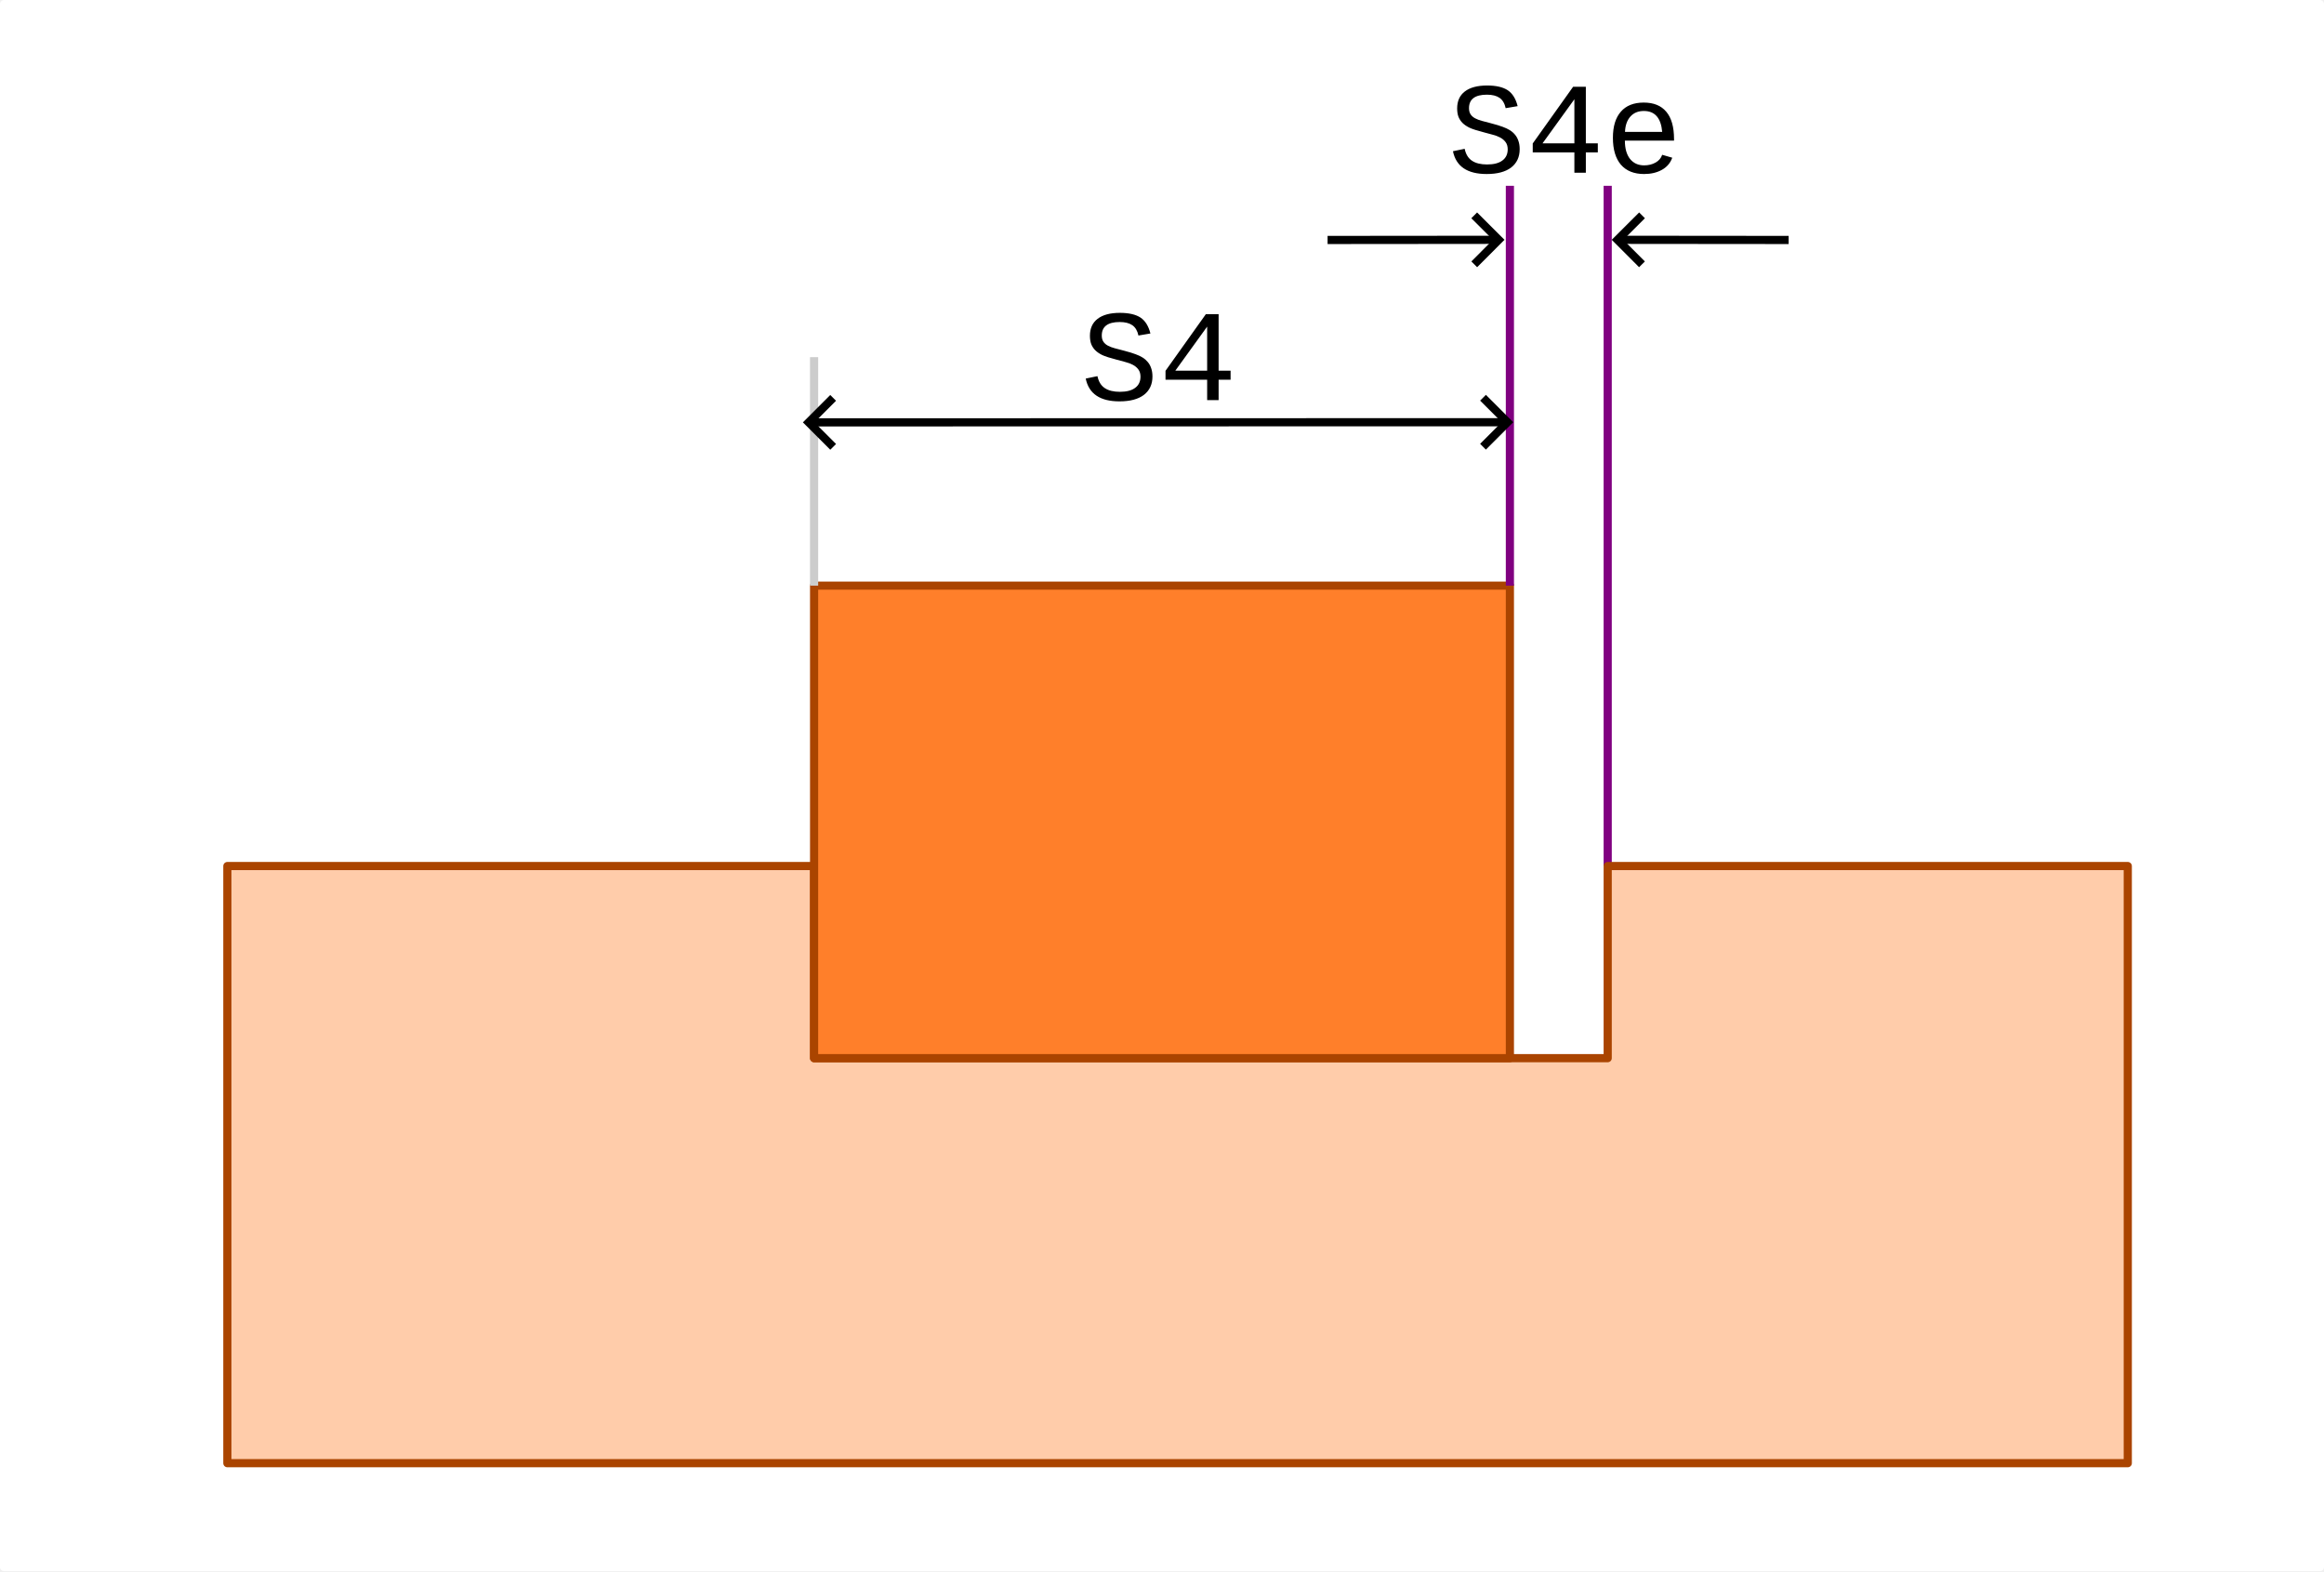
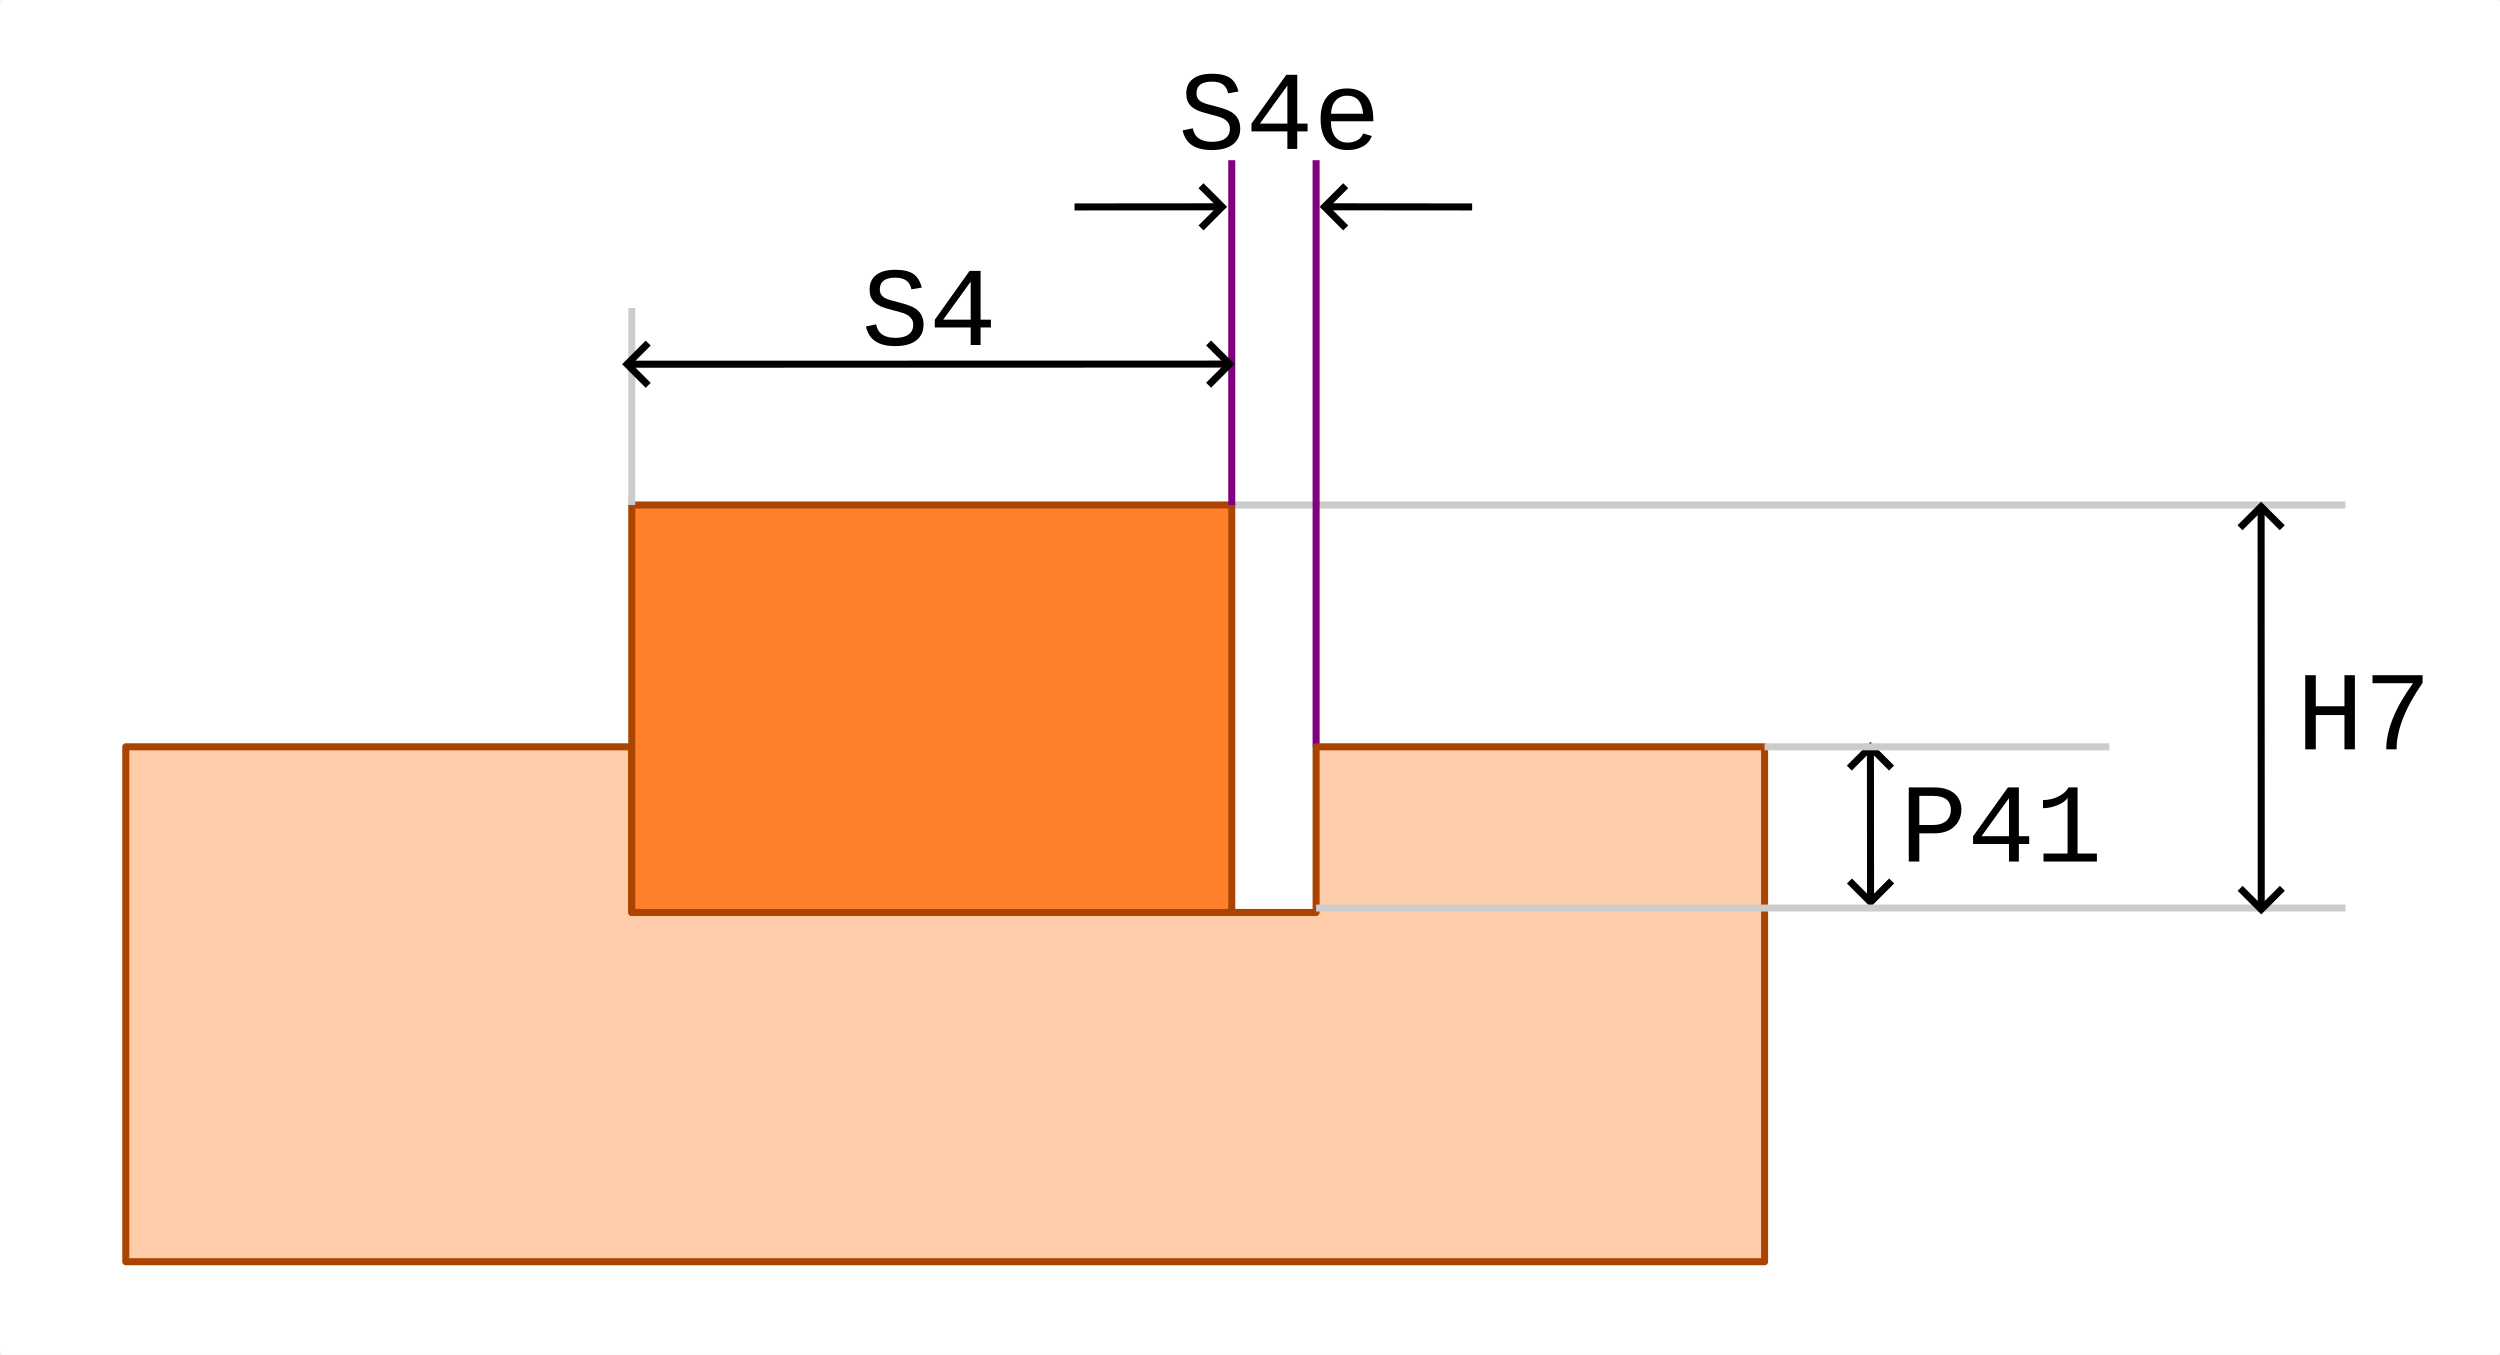
- <svg xmlns="http://www.w3.org/2000/svg" width="285.134" height="192.759" viewBox="0 0 75.442 51.001" version="1.1" id="svg1">
+ <svg xmlns="http://www.w3.org/2000/svg" width="355.692" height="192.759" viewBox="0 0 94.11 51.001" version="1.1" id="svg1">
  <defs id="defs1">
+     <rect x="491.99" y="1858.018" width="61.625" height="51.921" id="rect54" />
    <rect x="396.931" y="1787.71" width="71.307" height="45.281" id="rect51" />
    <rect x="402.629" y="1808.813" width="65.609" height="58.58" id="rect50" />
    <marker style="overflow:visible" id="ArrowWide-09-5-2" refX="0" refY="0" orient="auto-start-reverse" markerWidth="1" markerHeight="1" viewBox="0 0 1 1" preserveAspectRatio="xMidYMid">
      <path style="fill:none;stroke:context-stroke;stroke-width:1;stroke-linecap:butt" d="M 3,-3 0,0 3,3" transform="rotate(180,0.125,0)" id="path1-2-8-0" />
    </marker>
    <marker style="overflow:visible" id="ArrowWide-62-6-7-8" refX="0" refY="0" orient="auto-start-reverse" markerWidth="1" markerHeight="1" viewBox="0 0 1 1" preserveAspectRatio="xMidYMid">
      <path style="fill:none;stroke:context-stroke;stroke-width:1;stroke-linecap:butt" d="M 3,-3 0,0 3,3" transform="rotate(180,0.125,0)" id="path1-17-0-7-9" />
    </marker>
    <marker style="overflow:visible" id="ArrowWide-62-6-73" refX="0" refY="0" orient="auto-start-reverse" markerWidth="1" markerHeight="1" viewBox="0 0 1 1" preserveAspectRatio="xMidYMid">
      <path style="fill:none;stroke:context-stroke;stroke-width:1;stroke-linecap:butt" d="M 3,-3 0,0 3,3" transform="rotate(180,0.125,0)" id="path1-17-0-6" />
    </marker>
+     <marker style="overflow:visible" id="ArrowWide-093" refX="0" refY="0" orient="auto-start-reverse" markerWidth="1" markerHeight="1" viewBox="0 0 1 1" preserveAspectRatio="xMidYMid">
+       <path style="fill:none;stroke:context-stroke;stroke-width:1;stroke-linecap:butt" d="M 3,-3 0,0 3,3" transform="rotate(180,0.125,0)" id="path1-60" />
+     </marker>
+     <rect x="426.201" y="1670.401" width="57.973" height="29.942" id="rect59-9" />
+     <marker style="overflow:visible" id="ArrowWide-093-7" refX="0" refY="0" orient="auto-start-reverse" markerWidth="1" markerHeight="1" viewBox="0 0 1 1" preserveAspectRatio="xMidYMid">
+       <path style="fill:none;stroke:context-stroke;stroke-width:1;stroke-linecap:butt" d="M 3,-3 0,0 3,3" transform="rotate(180,0.125,0)" id="path1-60-3" />
+     </marker>
  </defs>
-   <g id="layer1" transform="translate(-31.5567,-466.1004)">
-     <rect style="fill:#ffffff;stroke:#ffffff;stroke-width:0.265;stroke-linejoin:round" id="rect66" width="75.177" height="50.736" x="31.689" y="466.233" />
+   <g id="layer1" transform="translate(-34.20253,-466.1004)">
+     <rect style="fill:#ffffff;stroke:#ffffff;stroke-width:0.265;stroke-linejoin:round" id="rect66" width="93.846" height="50.736" x="34.335" y="466.233" />
+     <path style="fill:none;fill-opacity:0.3;stroke:#cccccc;stroke-width:0.265;stroke-linejoin:round;stroke-dasharray:none" d="M 80.571,485.111 H 122.495" id="path53-0-3-1-2" />
+     <text xml:space="preserve" transform="matrix(0.2645833,0,0,0.2645833,-7.043633,52.80638)" id="text59-23" style="font-size:16px;line-height:normal;font-family:'Liberation Mono';-inkscape-font-specification:'Liberation Mono';text-decoration-color:#000000;white-space:pre;shape-inside:url(#rect59-9);display:inline;fill:#000000;stroke-width:1;-inkscape-stroke:none;stop-color:#000000">
+       <tspan x="426.201" y="1684.637" id="tspan2">P41</tspan>
+     </text>
+     <path style="fill:none;fill-opacity:0.3;stroke:#000000;stroke-width:0.265;stroke-linejoin:round;stroke-dasharray:none;marker-start:url(#ArrowWide-093);marker-end:url(#ArrowWide-093)" d="m 104.613,494.285 0.005,5.708" id="path58-1" />
    <path style="fill:none;fill-opacity:0.3;stroke:#800080;stroke-width:0.265;stroke-linejoin:round;stroke-dasharray:none" d="M 83.746,494.213 V 472.132" id="path59-3-7" />
    <path id="rect44" style="fill:#ffccaa;stroke:#aa4400;stroke-width:0.265;stroke-linejoin:round" d="m 38.937,494.213 h 19.047 v 6.237 h 25.762 l 4e-6,-6.237 H 100.629 v 19.384 H 38.937 Z" />
    <rect style="fill:#ff7f2a;stroke:#aa4400;stroke-width:0.265;stroke-linejoin:round" id="rect49" width="22.587" height="15.339" x="57.984" y="485.111" />
    <path style="fill:none;fill-opacity:0.3;stroke:#cccccc;stroke-width:0.265;stroke-linejoin:round;stroke-dasharray:none" d="m 57.984,485.111 v -7.417" id="path59-3-7-0" />
    <path style="fill:none;fill-opacity:0.3;stroke:#800080;stroke-width:0.265;stroke-linejoin:round;stroke-dasharray:none" d="m 80.571,485.111 v -12.979" id="path59-3-7-0-8" />
    <path style="fill:none;fill-opacity:0.3;stroke:#000000;stroke-width:0.265;stroke-linejoin:round;stroke-dasharray:none;marker-start:url(#ArrowWide-09-5-2);marker-end:url(#ArrowWide-09-5-2)" d="m 57.874,479.811 22.553,-0.005" id="path58-5-7-9" />
    <path style="fill:none;fill-opacity:0.3;stroke:#000000;stroke-width:0.265;stroke-linejoin:round;stroke-dasharray:none;marker-end:url(#ArrowWide-62-6-73)" d="m 74.653,473.89 5.489,-0.005" id="path58-4-8-9" />
    <path style="fill:none;fill-opacity:0.3;stroke:#000000;stroke-width:0.265;stroke-linejoin:round;stroke-dasharray:none;marker-end:url(#ArrowWide-62-6-7-8)" d="m 89.62,473.89 -5.489,-0.005" id="path58-4-8-3-3" />
    <text xml:space="preserve" transform="matrix(0.2645833,0,0,0.2645833,-39.89257,-3.260936)" id="text49" style="font-size:16px;line-height:normal;font-family:'Liberation Mono';-inkscape-font-specification:'Liberation Mono';text-decoration-color:#000000;white-space:pre;shape-inside:url(#rect50);fill:#000000;stroke-width:1;-inkscape-stroke:none;stop-color:#000000">
-       <tspan x="402.629" y="1823.049" id="tspan1">S4</tspan>
+       <tspan x="402.629" y="1823.049" id="tspan3">S4</tspan>
    </text>
    <text xml:space="preserve" transform="matrix(0.2645833,0,0,0.2645833,-26.46368,-5.056754)" id="text50" style="font-size:16px;line-height:normal;font-family:'Liberation Mono';-inkscape-font-specification:'Liberation Mono';text-decoration-color:#000000;white-space:pre;shape-inside:url(#rect51);fill:#000000;stroke-width:1;-inkscape-stroke:none;stop-color:#000000">
-       <tspan x="396.93" y="1801.947" id="tspan2">S4e</tspan>
+       <tspan x="396.93" y="1801.947" id="tspan4">S4e</tspan>
+     </text>
+     <path style="fill:none;fill-opacity:0.3;stroke:#cccccc;stroke-width:0.265;stroke-linejoin:round;stroke-dasharray:none" d="m 100.629,494.213 h 12.979" id="path53-0-3" />
+     <path style="fill:none;fill-opacity:0.3;stroke:#cccccc;stroke-width:0.265;stroke-linejoin:round;stroke-dasharray:none" d="M 83.746,500.282 H 122.495" id="path53-0-3-1" />
+     <path style="fill:none;fill-opacity:0.3;stroke:#000000;stroke-width:0.265;stroke-linejoin:round;stroke-dasharray:none;marker-start:url(#ArrowWide-093-7);marker-end:url(#ArrowWide-093-7)" d="m 119.32,485.239 0.005,15.03" id="path58-1-3" />
+     <text xml:space="preserve" transform="matrix(0.2645833,0,0,0.2645833,-9.525001,-1.058333)" id="text12" style="font-size:16px;line-height:normal;font-family:'Liberation Mono';-inkscape-font-specification:'Liberation Mono';text-decoration-color:#000000;white-space:pre;shape-inside:url(#rect54);fill:#000000;stroke-width:1;-inkscape-stroke:none;stop-color:#000000">
+       <tspan x="491.99" y="1872.254" id="tspan5">H7</tspan>
    </text>
  </g>
</svg>
